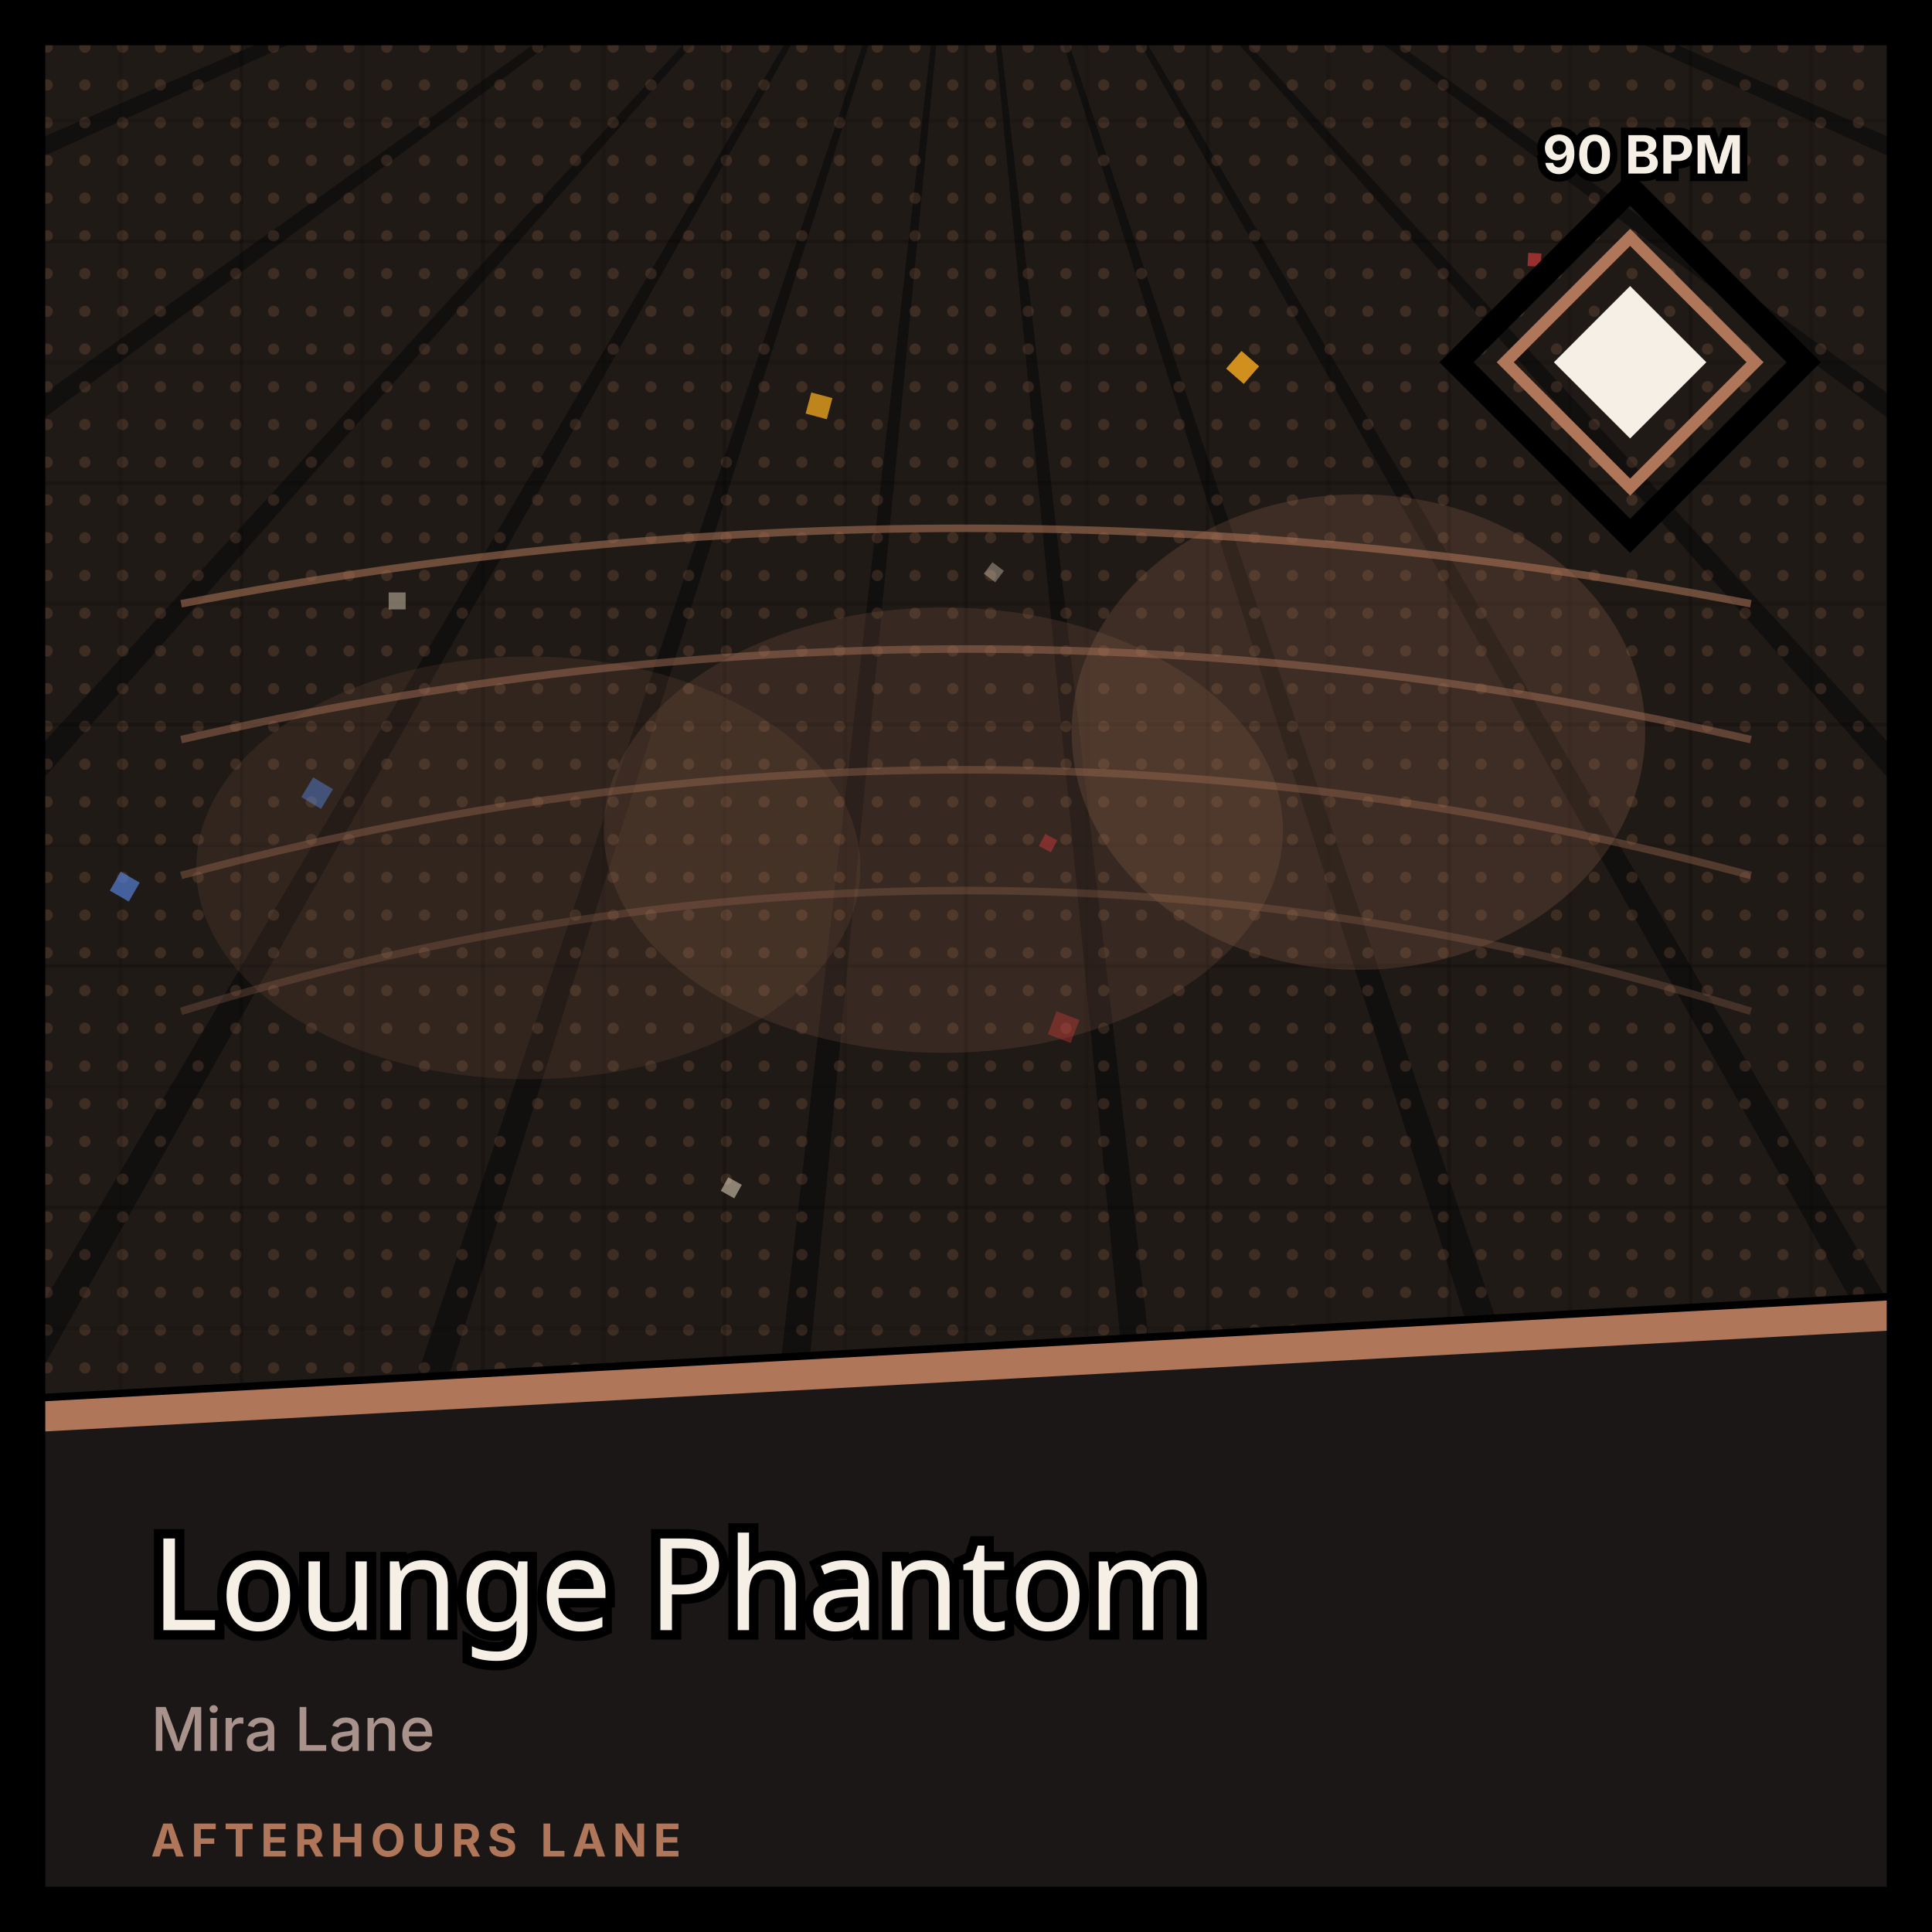
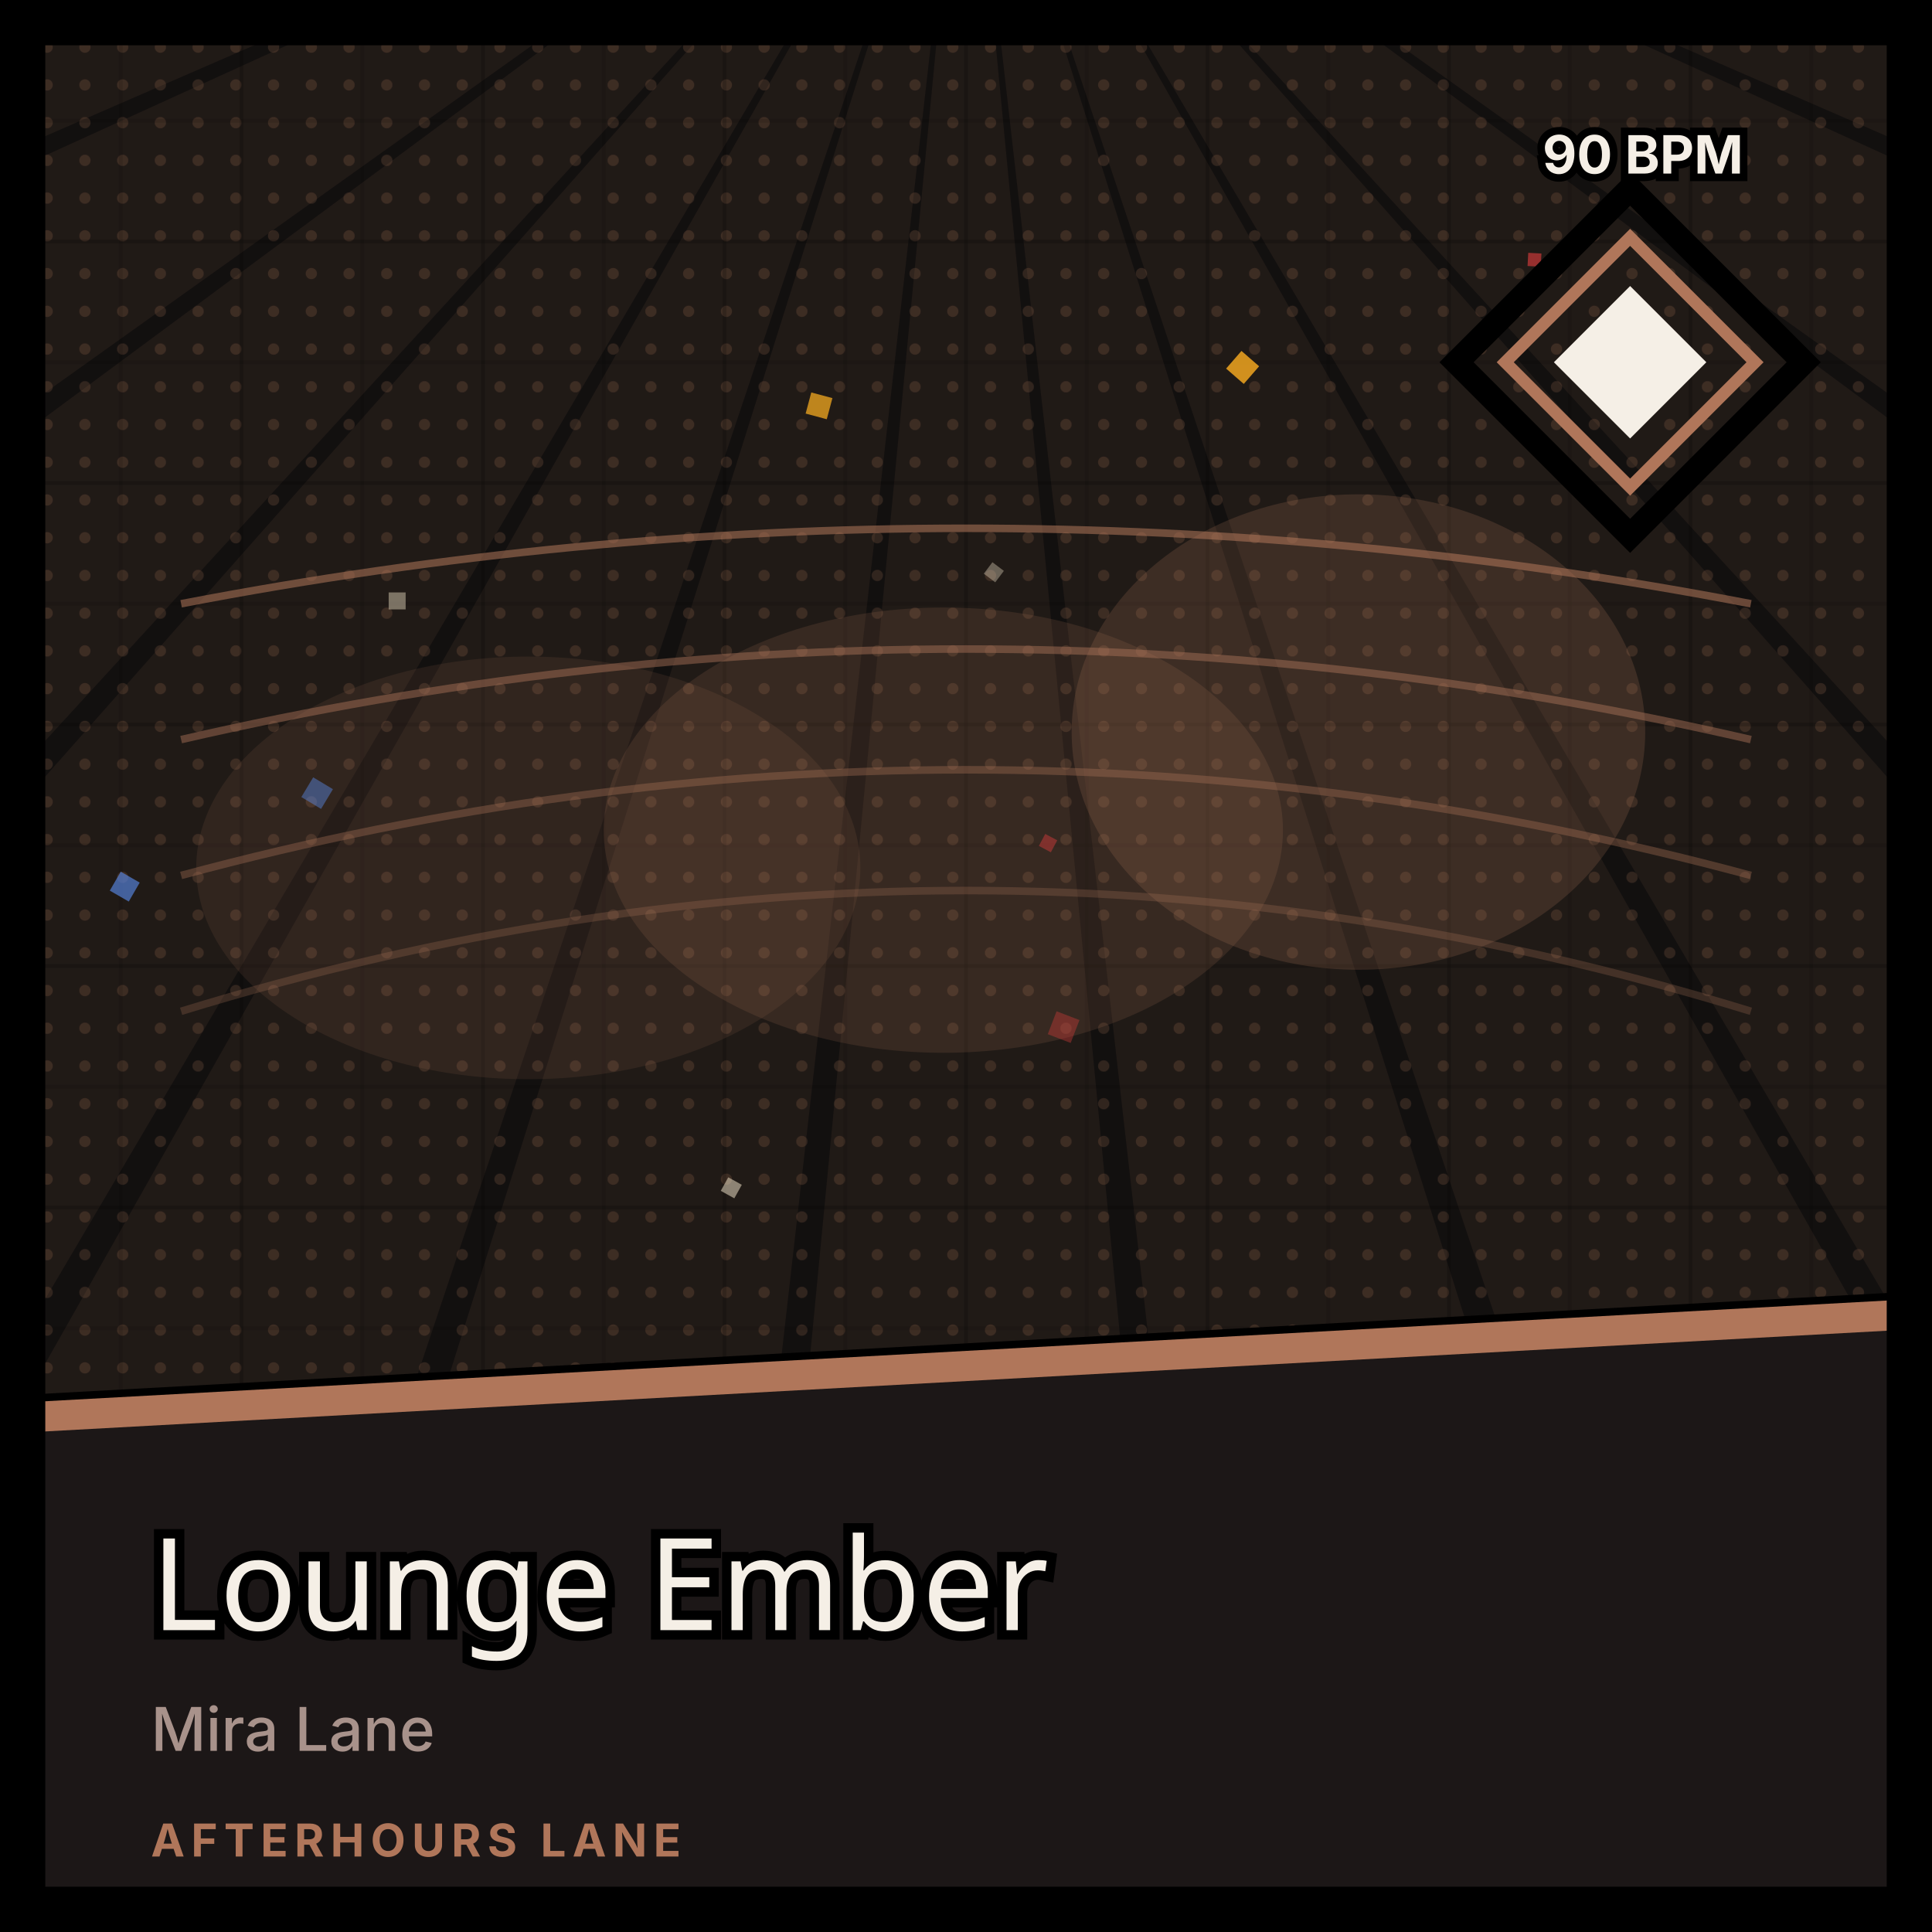
<svg xmlns="http://www.w3.org/2000/svg" width="512" height="512" viewBox="0 0 512 512">
  <defs>
    <pattern id="halftone" width="10" height="10" patternUnits="userSpaceOnUse">
      <circle cx="2.5" cy="2.5" r="1.5" fill="#B0765A" opacity="0.20" />
    </pattern>
  </defs>
  <rect width="512" height="512" fill="#12100F" />
  <rect width="512" height="512" fill="url(#halftone)" />
  <g>
    <polygon points="256.0,-70.0 1016.0,-63.4 1000.7,81.5" fill="#B0765A" opacity="0.09" />
    <polygon points="256.0,-70.0 998.0,94.5 953.0,233.0" fill="#B0765A" opacity="0.09" />
    <polygon points="256.0,-70.0 947.6,245.2 874.7,371.3" fill="#B0765A" opacity="0.09" />
    <polygon points="256.0,-70.0 866.9,382.1 769.4,490.3" fill="#B0765A" opacity="0.09" />
    <polygon points="256.0,-70.0 759.6,499.2 641.7,584.8" fill="#B0765A" opacity="0.09" />
    <polygon points="256.0,-70.0 630.2,591.5 497.2,650.7" fill="#B0765A" opacity="0.09" />
    <polygon points="256.0,-70.0 484.5,654.8 342.0,685.1" fill="#B0765A" opacity="0.09" />
    <polygon points="256.0,-70.0 328.8,686.5 183.2,686.5" fill="#B0765A" opacity="0.09" />
    <polygon points="256.0,-70.0 170.0,685.1 27.5,654.8" fill="#B0765A" opacity="0.09" />
    <polygon points="256.0,-70.0 14.8,650.7 -118.2,591.5" fill="#B0765A" opacity="0.09" />
    <polygon points="256.0,-70.0 -129.7,584.8 -247.6,499.2" fill="#B0765A" opacity="0.09" />
    <polygon points="256.0,-70.0 -257.4,490.3 -354.9,382.1" fill="#B0765A" opacity="0.09" />
    <polygon points="256.0,-70.0 -362.7,371.3 -435.6,245.2" fill="#B0765A" opacity="0.09" />
    <polygon points="256.0,-70.0 -441.0,233.0 -486.0,94.5" fill="#B0765A" opacity="0.09" />
    <polygon points="256.0,-70.0 -488.7,81.5 -504.0,-63.4" fill="#B0765A" opacity="0.09" />
  </g>
  <g opacity="0.9">
    <line x1="0" y1="0" x2="0" y2="512" stroke="#000000" stroke-opacity="0.20" stroke-width="1" />
    <line x1="32" y1="0" x2="32" y2="512" stroke="#000000" stroke-opacity="0.12" stroke-width="1" />
    <line x1="64" y1="0" x2="64" y2="512" stroke="#000000" stroke-opacity="0.20" stroke-width="1" />
    <line x1="96" y1="0" x2="96" y2="512" stroke="#000000" stroke-opacity="0.12" stroke-width="1" />
    <line x1="128" y1="0" x2="128" y2="512" stroke="#000000" stroke-opacity="0.20" stroke-width="1" />
    <line x1="160" y1="0" x2="160" y2="512" stroke="#000000" stroke-opacity="0.12" stroke-width="1" />
    <line x1="192" y1="0" x2="192" y2="512" stroke="#000000" stroke-opacity="0.20" stroke-width="1" />
    <line x1="224" y1="0" x2="224" y2="512" stroke="#000000" stroke-opacity="0.12" stroke-width="1" />
    <line x1="256" y1="0" x2="256" y2="512" stroke="#000000" stroke-opacity="0.20" stroke-width="1" />
    <line x1="288" y1="0" x2="288" y2="512" stroke="#000000" stroke-opacity="0.12" stroke-width="1" />
    <line x1="320" y1="0" x2="320" y2="512" stroke="#000000" stroke-opacity="0.20" stroke-width="1" />
    <line x1="352" y1="0" x2="352" y2="512" stroke="#000000" stroke-opacity="0.12" stroke-width="1" />
    <line x1="384" y1="0" x2="384" y2="512" stroke="#000000" stroke-opacity="0.20" stroke-width="1" />
    <line x1="416" y1="0" x2="416" y2="512" stroke="#000000" stroke-opacity="0.12" stroke-width="1" />
    <line x1="448" y1="0" x2="448" y2="512" stroke="#000000" stroke-opacity="0.20" stroke-width="1" />
    <line x1="480" y1="0" x2="480" y2="512" stroke="#000000" stroke-opacity="0.12" stroke-width="1" />
    <line x1="512" y1="0" x2="512" y2="512" stroke="#000000" stroke-opacity="0.20" stroke-width="1" />
    <line x1="0" y1="0" x2="512" y2="0" stroke="#000000" stroke-opacity="0.20" stroke-width="1" />
    <line x1="0" y1="32" x2="512" y2="32" stroke="#000000" stroke-opacity="0.12" stroke-width="1" />
    <line x1="0" y1="64" x2="512" y2="64" stroke="#000000" stroke-opacity="0.20" stroke-width="1" />
    <line x1="0" y1="96" x2="512" y2="96" stroke="#000000" stroke-opacity="0.12" stroke-width="1" />
    <line x1="0" y1="128" x2="512" y2="128" stroke="#000000" stroke-opacity="0.20" stroke-width="1" />
    <line x1="0" y1="160" x2="512" y2="160" stroke="#000000" stroke-opacity="0.12" stroke-width="1" />
    <line x1="0" y1="192" x2="512" y2="192" stroke="#000000" stroke-opacity="0.20" stroke-width="1" />
    <line x1="0" y1="224" x2="512" y2="224" stroke="#000000" stroke-opacity="0.12" stroke-width="1" />
    <line x1="0" y1="256" x2="512" y2="256" stroke="#000000" stroke-opacity="0.20" stroke-width="1" />
    <line x1="0" y1="288" x2="512" y2="288" stroke="#000000" stroke-opacity="0.12" stroke-width="1" />
    <line x1="0" y1="320" x2="512" y2="320" stroke="#000000" stroke-opacity="0.20" stroke-width="1" />
    <line x1="0" y1="352" x2="512" y2="352" stroke="#000000" stroke-opacity="0.12" stroke-width="1" />
    <line x1="0" y1="384" x2="512" y2="384" stroke="#000000" stroke-opacity="0.20" stroke-width="1" />
    <line x1="0" y1="416" x2="512" y2="416" stroke="#000000" stroke-opacity="0.12" stroke-width="1" />
    <line x1="0" y1="448" x2="512" y2="448" stroke="#000000" stroke-opacity="0.20" stroke-width="1" />
    <line x1="0" y1="480" x2="512" y2="480" stroke="#000000" stroke-opacity="0.12" stroke-width="1" />
    <line x1="0" y1="512" x2="512" y2="512" stroke="#000000" stroke-opacity="0.20" stroke-width="1" />
  </g>
  <g>
    <ellipse cx="140" cy="230" rx="88" ry="56" fill="#B0765A" opacity="0.12" />
    <ellipse cx="250" cy="220" rx="90" ry="59" fill="#B0765A" opacity="0.16" />
    <ellipse cx="360" cy="194" rx="76" ry="63" fill="#B0765A" opacity="0.20" />
    <path d="M 48 160 Q 256 120 464 160" fill="none" stroke="#B0765A" stroke-width="2" opacity="0.55" />
    <path d="M 48 196 Q 256 148 464 196" fill="none" stroke="#B0765A" stroke-width="2" opacity="0.45" />
    <path d="M 48 232 Q 256 176 464 232" fill="none" stroke="#B0765A" stroke-width="2" opacity="0.35" />
    <path d="M 48 268 Q 256 204 464 268" fill="none" stroke="#B0765A" stroke-width="2" opacity="0.25" />
  </g>
  <g>
    <rect x="277.0" y="221.0" width="3.6" height="3.6" fill="#E23D3D" opacity="0.43" transform="rotate(28 277.0 221.0)" />
    <rect x="103.0" y="157.0" width="4.5" height="4.5" fill="#F2E4C9" opacity="0.44" transform="rotate(0 103.0 157.0)" />
    <rect x="329.0" y="93.0" width="6.2" height="6.2" fill="#FFB020" opacity="0.79" transform="rotate(41 329.0 93.0)" />
    <rect x="32.0" y="231.0" width="5.8" height="5.8" fill="#5B8DEF" opacity="0.62" transform="rotate(30 32.0 231.0)" />
    <rect x="280.0" y="268.0" width="6.5" height="6.5" fill="#E23D3D" opacity="0.35" transform="rotate(21 280.0 268.0)" />
    <rect x="263.0" y="149.0" width="3.8" height="3.8" fill="#F2E4C9" opacity="0.36" transform="rotate(37 263.0 149.0)" />
    <rect x="215.0" y="104.0" width="5.8" height="5.8" fill="#FFB020" opacity="0.71" transform="rotate(15 215.0 104.0)" />
    <rect x="83.0" y="206.0" width="6.1" height="6.1" fill="#5B8DEF" opacity="0.43" transform="rotate(31 83.0 206.0)" />
    <rect x="405.0" y="67.0" width="3.5" height="3.5" fill="#E23D3D" opacity="0.61" transform="rotate(3 405.0 67.0)" />
    <rect x="193.0" y="312.0" width="4.1" height="4.1" fill="#F2E4C9" opacity="0.52" transform="rotate(29 193.0 312.0)" />
  </g>
  <g>
    <polygon points="432.0,50.0 478.0,96.0 432.0,142.0 386.0,96.0" fill="none" stroke="#000000" stroke-width="6.4" />
    <polygon points="432.0,62.9 465.1,96.0 432.0,129.1 398.9,96.0" fill="none" stroke="#B0765A" stroke-width="3.2" />
    <polygon points="432.0,75.8 452.2,96.0 432.0,116.2 411.8,96.0" fill="#F5EFE6" />
  </g>
  <polygon points="0,372 512,344 512,512 0,512" fill="#1C1717" stroke="#000000" stroke-width="4" />
  <polygon points="0,372 512,344 512,352 0,380" fill="#B0765A" />
-   <text x="40" y="432" fill="#F5EFE6" font-family="Anton, Impact, Haettenschweiler, 'Arial Narrow', sans-serif" font-size="34" letter-spacing="0.01em" paint-order="stroke" stroke="#000000" stroke-width="5">Lounge Phantom</text>
+   <text x="40" y="432" fill="#F5EFE6" font-family="Anton, Impact, Haettenschweiler, 'Arial Narrow', sans-serif" font-size="34" letter-spacing="0.01em" paint-order="stroke" stroke="#000000" stroke-width="5">Lounge Ember</text>
  <text x="40" y="464" fill="#A8928B" font-family="IBM Plex Sans, system-ui, -apple-system, sans-serif" font-size="16" font-weight="500">Mira Lane</text>
  <text x="40" y="492" fill="#B0765A" font-family="IBM Plex Sans, system-ui, -apple-system, sans-serif" font-size="12" font-weight="700" letter-spacing="0.14em">AFTERHOURS LANE</text>
  <text x="462" y="46" text-anchor="end" fill="#F5EFE6" font-family="IBM Plex Sans, system-ui, -apple-system, sans-serif" font-size="14" font-weight="700" paint-order="stroke" stroke="#000000" stroke-width="4">90 BPM</text>
  <rect x="6" y="6" width="500" height="500" fill="none" stroke="#000000" stroke-width="12" />
</svg>
